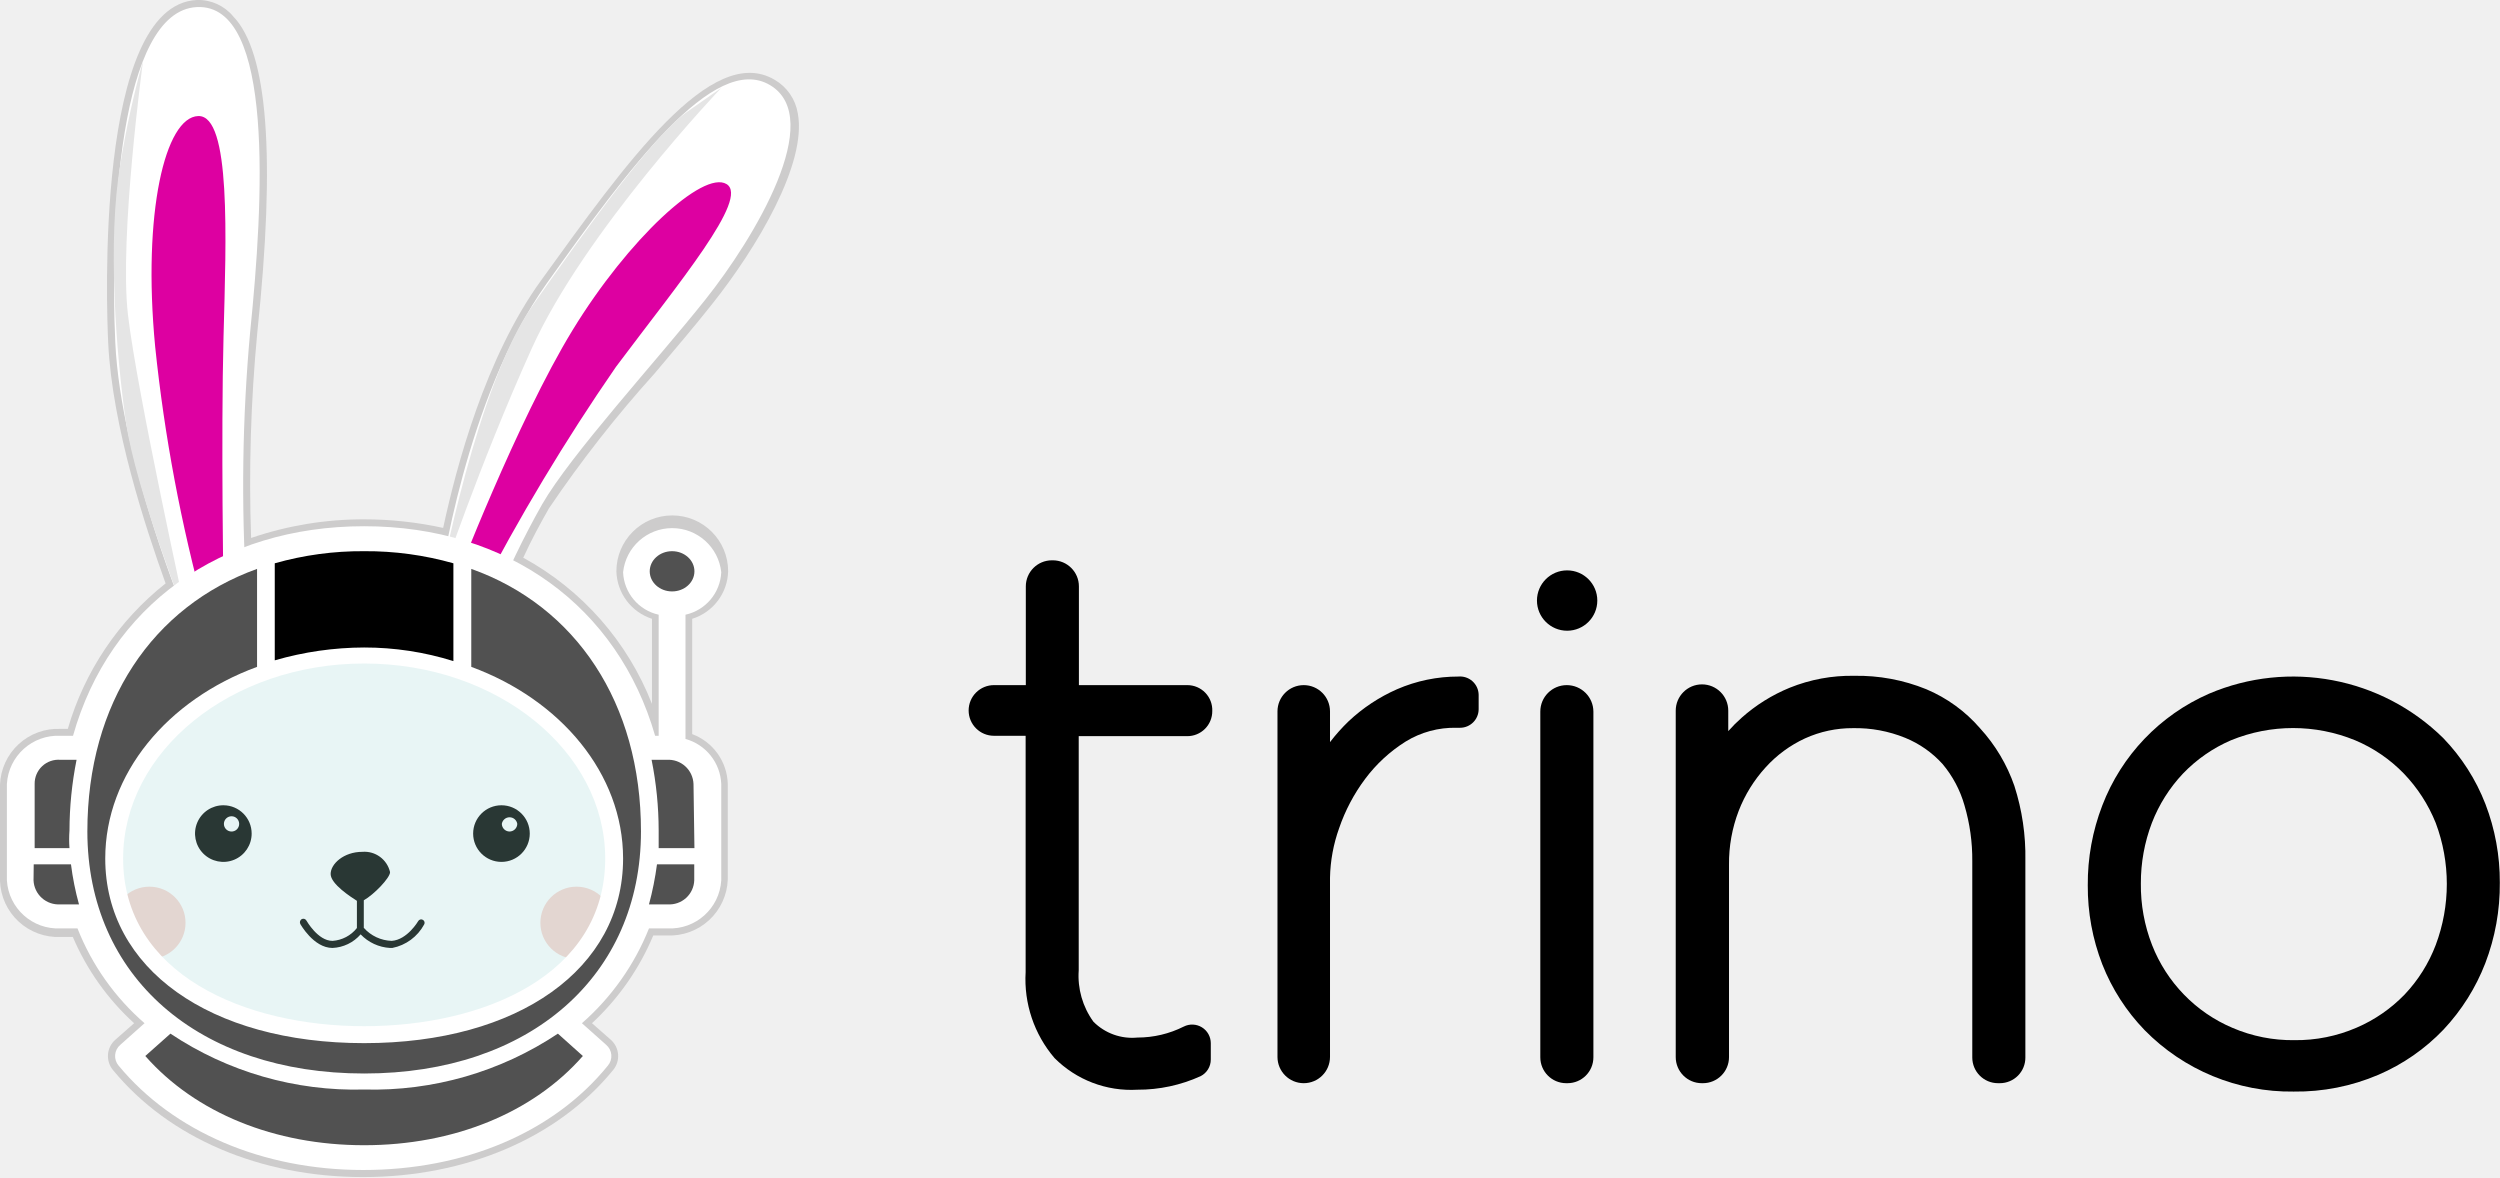
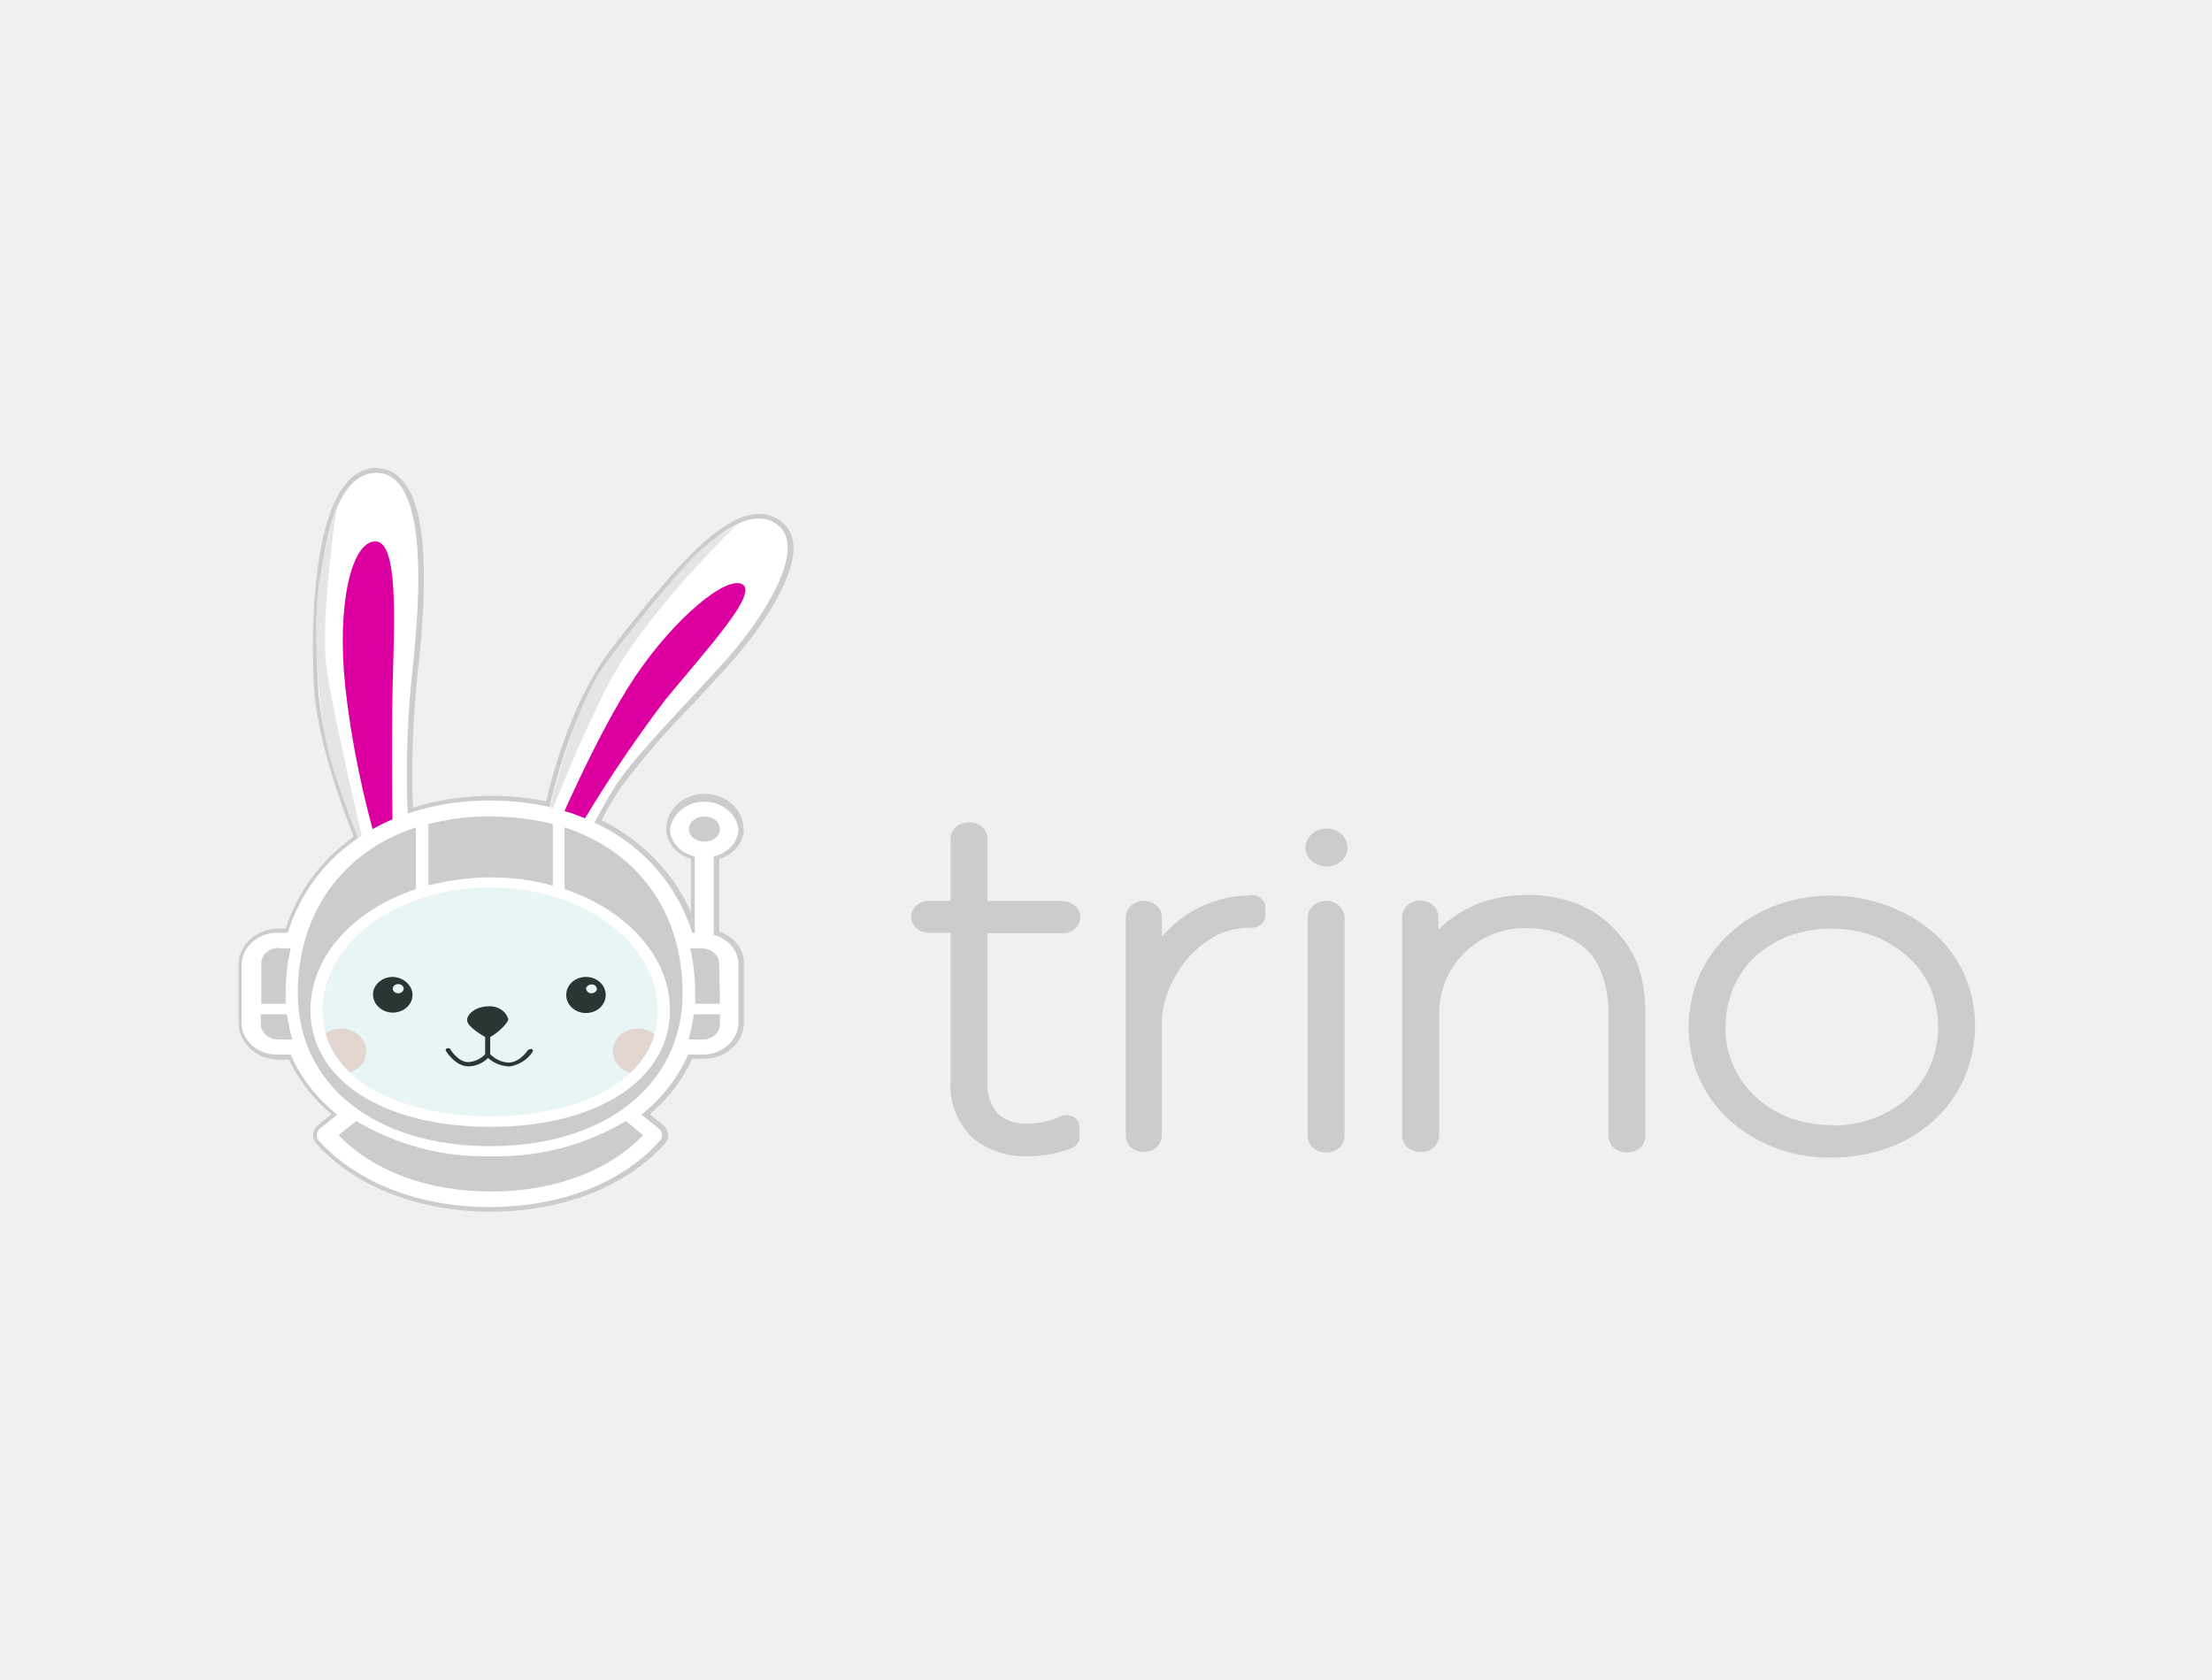
- <svg xmlns="http://www.w3.org/2000/svg" viewBox="0 0 134.21 63.19">
+ <svg xmlns="http://www.w3.org/2000/svg" id="Layer_1" viewBox="0 0 52.66 40">
  <defs>
-     <style>.cls-1{fill:#cdcccc;}.cls-2{fill:#fff;}.cls-3{fill:#dd00a1;}.cls-4{fill:#f9d8d2;}.cls-5{fill:#10110e;}.cls-6{fill:#e5e5e5;}.cls-7{fill:#8accce;opacity:0.2;}.cls-8{fill:#515151;}</style>
+     <style>.cls-1{clip-path:url(#clippath);}.cls-2{fill:none;}.cls-2,.cls-3,.cls-4,.cls-5,.cls-6,.cls-7,.cls-8,.cls-9,.cls-10{stroke-width:0px;}.cls-3{fill:#8accce;isolation:isolate;opacity:.2;}.cls-4{fill:#f9d8d2;}.cls-5{fill:#10110e;}.cls-6{fill:#ccc;}.cls-7{fill:#dd00a1;}.cls-8{fill:#cdcccc;}.cls-9{fill:#fff;}.cls-10{fill:#e5e5e5;}</style>
+     <clipPath id="clippath">
+       <rect class="cls-2" x="225.22" y="14.29" width="49.85" height="11.42" />
+     </clipPath>
  </defs>
-   <g id="Layer_2" data-name="Layer 2">
-     <g id="Layer_3" data-name="Layer 3">
-       <path class="cls-1" d="M39.09,30.67a3,3,0,0,0-6,0A2.76,2.76,0,0,0,35,33.22v4.57a15.27,15.27,0,0,0-6.91-7.85c.46-1,.93-1.86,1.38-2.65a65.83,65.83,0,0,1,5.67-7.24c1.13-1.34,2.2-2.6,3.07-3.7,2.44-3.06,5.12-7.58,4.62-10.26a2.56,2.56,0,0,0-1.25-1.81c-3.39-2-8,4.5-12.53,10.77-3,4.14-4.55,10-5.26,13.29a19.86,19.86,0,0,0-4.23-.46,18.63,18.63,0,0,0-6.08,1,85.14,85.14,0,0,1,.33-11c1-9.51.56-15.09-1.29-17A2.43,2.43,0,0,0,10.56,0C5.1.27,5.72,16.58,5.81,18.44c.22,4.46,2,9.88,3.08,12.88a15.44,15.44,0,0,0-5.25,7.81H3.25a3.11,3.11,0,0,0-3.25,3v5.17a3.12,3.12,0,0,0,3.25,3h.66A13.34,13.34,0,0,0,7.2,54.93l-1,.88a1.17,1.17,0,0,0-.13,1.64c3,3.65,7.91,5.74,13.42,5.74s10.44-2.09,13.42-5.74a1.17,1.17,0,0,0-.13-1.64l-1-.88a13.56,13.56,0,0,0,3.29-4.71h.75a3.12,3.12,0,0,0,3.25-3V42.09a2.94,2.94,0,0,0-1.91-2.68V33.22A2.75,2.75,0,0,0,39.09,30.67Z" />
-       <path class="cls-2" d="M14.62,55.74c.92-.61-1.5-.38-1.7-.79a16.49,16.49,0,0,1-2.86-.51c-1.7-.45-5.78-3.19-6.22-5.82S3.84,41,5.68,38a17.21,17.21,0,0,1,4.38-4.7s-3.57-8.49-3.87-14.9S6.39.58,10.57.38s3.57,10.48,2.86,17.43a90.59,90.59,0,0,0-.2,13.88,19.73,19.73,0,0,1,5.5-.92,21.12,21.12,0,0,1,4.9.46s1.33-9.84,5.71-16,9-12.45,12-10.66-.82,8.18-3.47,11.51-7.24,8.33-8.77,11a46.59,46.59,0,0,0-2.65,5.51,14.93,14.93,0,0,1,6.39,6.32C35,43.22,35.16,48.52,34,50.77a8.08,8.08,0,0,1-5.61,4c-1.33.06-6.92,1.45-6.92,1.45Z" />
-       <path class="cls-3" d="M24.41,31.32s3.34-8.71,6.33-13.6,7-8.59,8.26-7.84-2.57,5.32-5.93,9.81a113.44,113.44,0,0,0-7.43,12.38Z" />
-       <path class="cls-3" d="M11,32.81l1-.74s-.14-8.71,0-14,.41-11.9-1.36-11.84-3,5.17-2.31,12.38A87.47,87.47,0,0,0,11,32.81Z" />
-       <circle class="cls-4" cx="8.02" cy="49.54" r="1.94" />
-       <circle class="cls-4" cx="30.95" cy="49.54" r="1.94" />
-       <path class="cls-5" d="M22.7,49.38a.18.18,0,0,0-.25.07s-.58,1-1.42,1.06a2.09,2.09,0,0,1-1.5-.7V48.33c.54-.3,1.41-1.2,1.41-1.51a1.41,1.41,0,0,0-1.49-1.09c-1,0-1.7.65-1.7,1.19s1.1,1.24,1.41,1.44v1.46a1.82,1.82,0,0,1-1.31.69c-.79,0-1.39-1.08-1.4-1.09a.19.19,0,0,0-.25-.08.2.2,0,0,0-.08.26s.71,1.29,1.73,1.29a2.12,2.12,0,0,0,1.51-.73,2.37,2.37,0,0,0,1.58.73h.12a2.49,2.49,0,0,0,1.71-1.26A.18.18,0,0,0,22.7,49.38Z" />
-       <path class="cls-6" d="M10.06,33.32s-2.77-7-3.3-10.66-1-9.77-.3-13.84A50,50,0,0,1,7.68,3.26S6.39,12.75,6.87,16.9,10.06,33.32,10.06,33.32Z" />
-       <path class="cls-6" d="M23.63,31.23s2-10.59,4.91-14.75S35.06,7.27,36.89,6l1.83-1.28s-7.34,7.7-10.18,14S23.63,31.23,23.63,31.23Z" />
-       <path class="cls-5" d="M12,43.23a1.52,1.52,0,1,0,1.51,1.52A1.52,1.52,0,0,0,12,43.23Zm.43,1.41a.41.41,0,0,1-.41-.41.41.41,0,0,1,.82,0A.41.41,0,0,1,12.41,44.64Z" />
-       <path class="cls-5" d="M26.92,43.23a1.52,1.52,0,1,0,1.52,1.52A1.52,1.52,0,0,0,26.92,43.23Zm.43,1.41a.42.42,0,0,1-.41-.41.42.42,0,0,1,.83,0A.42.42,0,0,1,27.35,44.64Z" />
-       <ellipse class="cls-7" cx="19.73" cy="45.32" rx="14.1" ry="10.16" />
-       <path class="cls-2" d="M36.8,39.67V33a2.45,2.45,0,0,0,1.92-2.28,2.65,2.65,0,0,0-5.27,0A2.44,2.44,0,0,0,35.36,33V39.5h-.19c-2-6.94-7.91-11.25-15.62-11.25S5.89,32.52,3.92,39.5H3.25A2.75,2.75,0,0,0,.37,42.09v5.17a2.75,2.75,0,0,0,2.88,2.58h.91a13.11,13.11,0,0,0,3.6,5.09l-1.3,1.16a.79.79,0,0,0-.09,1.12c2.92,3.53,7.71,5.6,13.13,5.6s10.21-2,13.13-5.6a.79.79,0,0,0-.09-1.12l-1.3-1.16a13.34,13.34,0,0,0,3.6-5.09h1a2.75,2.75,0,0,0,2.88-2.58V42.09A2.62,2.62,0,0,0,36.8,39.67ZM19.55,35.62c7.14,0,12.94,4.7,12.94,10.47,0,6.25-6.52,9-12.94,9s-12.94-2.8-12.94-9C6.61,40.32,12.41,35.62,19.55,35.62Z" />
-       <path class="cls-8" d="M37.28,45.53H35.36c0-.3,0-.6,0-.94a19.35,19.35,0,0,0-.38-3.8h.81a1.35,1.35,0,0,1,1.44,1.3Z" />
-       <path class="cls-8" d="M35.84,48.55h-1a16.69,16.69,0,0,0,.43-2.15h2v.86A1.34,1.34,0,0,1,35.84,48.55Z" />
-       <path class="cls-8" d="M19.55,61.48c-4.8,0-9.06-1.73-11.75-4.79l1.35-1.2a17.86,17.86,0,0,0,10.4,3,17.89,17.89,0,0,0,10.4-3l1.34,1.2C28.61,59.75,24.34,61.48,19.55,61.48Z" />
-       <path class="cls-8" d="M3.25,40.79h.86a19.66,19.66,0,0,0-.38,3.8,6.18,6.18,0,0,0,0,.94H1.86V42.09A1.28,1.28,0,0,1,3.25,40.79Z" />
-       <path d="M19.55,34.76a17.4,17.4,0,0,0-4.8.69V30.24a17.14,17.14,0,0,1,4.8-.65,17.12,17.12,0,0,1,4.79.65v5.25A16,16,0,0,0,19.55,34.76Z" />
-       <path class="cls-8" d="M13.8,30.54V35.8C9,37.56,5.65,41.53,5.65,46.09,5.65,52,11.26,56,19.55,56s13.9-4,13.9-9.91c0-4.56-3.36-8.53-8.15-10.29V30.54c5.61,2,9.11,7.19,9.11,14.09,0,7.76-5.95,13-14.86,13s-14.86-5.21-14.86-13C4.69,37.73,8.19,32.56,13.8,30.54Z" />
-       <path class="cls-8" d="M1.81,46.4h2a15.15,15.15,0,0,0,.43,2.15h-1a1.35,1.35,0,0,1-1.44-1.29Z" />
-       <ellipse class="cls-8" cx="36.08" cy="30.67" rx="1.2" ry="1.08" />
-       <path d="M63.74,36.78H57.92v-5.3a1.4,1.4,0,0,0-1.4-1.4h-.05a1.4,1.4,0,0,0-1.4,1.4v5.3h-1.7A1.36,1.36,0,0,0,52,38.14v0a1.36,1.36,0,0,0,1.36,1.36h1.7V52.19a6.51,6.51,0,0,0,1.55,4.61,5.81,5.81,0,0,0,4.45,1.7,8.11,8.11,0,0,0,3.4-.73,1,1,0,0,0,.54-.89V56a1,1,0,0,0-1.45-.89,5.53,5.53,0,0,1-2.49.59,2.93,2.93,0,0,1-2.36-.85,4.19,4.19,0,0,1-.79-2.76V39.52h5.82a1.34,1.34,0,0,0,1.35-1.35v0A1.34,1.34,0,0,0,63.74,36.78Z" />
-       <path d="M78.29,36.32A8.23,8.23,0,0,0,75,37a9.19,9.19,0,0,0-2.6,1.72,9.91,9.91,0,0,0-1,1.12V38.19a1.41,1.41,0,0,0-1.41-1.41h0a1.41,1.41,0,0,0-1.41,1.41V56.74a1.41,1.41,0,0,0,1.41,1.41h0a1.41,1.41,0,0,0,1.41-1.41V47.12a8.36,8.36,0,0,1,.49-2.66,9.61,9.61,0,0,1,1.4-2.65,8.06,8.06,0,0,1,2.17-2,5,5,0,0,1,2.73-.74h.19a1,1,0,0,0,1-1v-.77A1,1,0,0,0,78.29,36.32Z" />
-       <path d="M84.11,36.78h0a1.42,1.42,0,0,0-1.42,1.42V56.76a1.39,1.39,0,0,0,1.38,1.39h.08a1.39,1.39,0,0,0,1.39-1.39V38.2A1.43,1.43,0,0,0,84.11,36.78Z" />
-       <path d="M106.3,39.1A7.84,7.84,0,0,0,103.41,37a9.82,9.82,0,0,0-3.87-.72,8.82,8.82,0,0,0-3.46.64,9,9,0,0,0-2.58,1.61,8.15,8.15,0,0,0-.72.72v-1.1a1.41,1.41,0,0,0-1.41-1.41h0a1.41,1.41,0,0,0-1.41,1.41V56.75a1.4,1.4,0,0,0,1.4,1.4h.06a1.4,1.4,0,0,0,1.4-1.4V46.42a7.85,7.85,0,0,1,.52-2.89,7.44,7.44,0,0,1,1.45-2.34,6.55,6.55,0,0,1,2.11-1.55,6.15,6.15,0,0,1,2.58-.55,7.07,7.07,0,0,1,2.8.52,5.52,5.52,0,0,1,2,1.4,6,6,0,0,1,1.18,2.22,10.27,10.27,0,0,1,.42,3V56.77a1.38,1.38,0,0,0,1.38,1.38h.1a1.37,1.37,0,0,0,1.37-1.38V46.19a12.33,12.33,0,0,0-.59-4A8.87,8.87,0,0,0,106.3,39.1Z" />
-       <path d="M133.43,43.17a10.63,10.63,0,0,0-2.27-3.55,11.5,11.5,0,0,0-12.57-2.38,10.74,10.74,0,0,0-5.73,6,11.68,11.68,0,0,0-.78,4.29,11.53,11.53,0,0,0,.78,4.24,10.75,10.75,0,0,0,2.27,3.53,11,11,0,0,0,8,3.3,11.2,11.2,0,0,0,4.55-.9,10.62,10.62,0,0,0,3.5-2.43,11,11,0,0,0,2.24-3.56,11.81,11.81,0,0,0,.78-4.33A11.61,11.61,0,0,0,133.43,43.17ZM123.18,55.84a8.15,8.15,0,0,1-3.33-.66,7.94,7.94,0,0,1-2.61-1.79,8,8,0,0,1-1.71-2.66,8.81,8.81,0,0,1-.6-3.3,9.05,9.05,0,0,1,.59-3.25,8.11,8.11,0,0,1,1.67-2.65,7.9,7.9,0,0,1,2.58-1.79,8.79,8.79,0,0,1,6.66,0,7.88,7.88,0,0,1,2.62,1.79,8.27,8.27,0,0,1,1.71,2.65,9.31,9.31,0,0,1,0,6.55,8,8,0,0,1-1.67,2.66,7.94,7.94,0,0,1-2.58,1.78A8.16,8.16,0,0,1,123.18,55.84Z" />
-       <circle cx="84.13" cy="32.24" r="1.62" />
-     </g>
+   <path class="cls-8" d="m17.7,19.74c0-.46-.41-.84-.92-.84s-.92.38-.92.84c0,.33.25.61.59.71v1.28c-.4-.94-1.16-1.72-2.13-2.2.14-.28.29-.52.43-.74.53-.71,1.11-1.39,1.75-2.03.35-.38.68-.73.95-1.04.75-.86,1.58-2.12,1.42-2.87-.04-.21-.18-.4-.39-.51-1.04-.56-2.47,1.26-3.86,3.02-.92,1.16-1.4,2.8-1.62,3.72-.43-.09-.87-.13-1.3-.13-.64,0-1.27.09-1.87.28-.04-1.03,0-2.06.1-3.08.31-2.66.17-4.23-.4-4.76-.15-.16-.37-.25-.6-.25-1.68.08-1.49,4.64-1.46,5.17.07,1.25.62,2.77.95,3.61-.78.56-1.34,1.32-1.62,2.19h-.12c-.53-.02-.98.35-1,.83,0,0,0,0,0,0v1.45c.02.48.47.86,1,.84,0,0,0,0,0,0h.2c.23.49.58.94,1.01,1.3l-.31.25c-.15.12-.17.32-.04.46.92,1.02,2.44,1.61,4.14,1.61s3.22-.59,4.14-1.61c.13-.14.11-.34-.04-.46l-.31-.25c.44-.37.78-.82,1.01-1.32h.23c.53.02.98-.35,1-.84,0,0,0,0,0,0v-1.44c0-.34-.24-.63-.59-.75v-1.73c.35-.1.58-.39.59-.71Z" />
+   <path class="cls-9" d="m10.16,26.76c.28-.17-.46-.11-.52-.22-.3-.02-.59-.07-.88-.14-.52-.13-1.78-.89-1.92-1.63s0-2.13.57-2.97c.36-.51.81-.96,1.35-1.32,0,0-1.1-2.38-1.19-4.17s.06-4.99,1.35-5.05c1.29-.06,1.1,2.94.88,4.88-.13,1.29-.15,2.59-.06,3.89.55-.16,1.12-.25,1.7-.26.51-.01,1.01.03,1.51.13,0,0,.41-2.76,1.76-4.48s2.77-3.49,3.7-2.99-.25,2.29-1.07,3.22-2.23,2.33-2.7,3.08c-.31.5-.58,1.01-.82,1.54.84.39,1.53,1.01,1.97,1.77.67,1.21.72,2.69.36,3.32-.36.59-1,1-1.73,1.12-.41.02-2.13.41-2.13.41l-2.11-.13Z" />
+   <path class="cls-7" d="m13.17,19.92s1.03-2.44,1.95-3.81,2.16-2.41,2.55-2.2-.79,1.49-1.83,2.75c-.84,1.11-1.61,2.27-2.29,3.47l-.38-.21Z" />
+   <path class="cls-7" d="m9.04,20.34l.31-.21s-.04-2.44,0-3.92.13-3.33-.42-3.32-.92,1.45-.71,3.47c.15,1.34.43,2.67.82,3.98Z" />
+   <ellipse class="cls-4" cx="8.12" cy="25.03" rx=".6" ry=".54" />
+   <ellipse class="cls-4" cx="15.19" cy="25.03" rx=".6" ry=".54" />
+   <path class="cls-5" d="m12.65,24.98s-.06,0-.08.02c0,0,0,0,0,0,0,0-.18.28-.44.3-.18,0-.34-.08-.46-.2v-.41c.17-.08.43-.34.43-.42-.05-.19-.24-.32-.46-.31-.31,0-.52.18-.52.33s.34.35.43.4v.41c-.1.11-.25.18-.4.19-.24,0-.43-.3-.43-.31-.01-.02-.05-.03-.08-.02-.03.01-.04.05-.02.07,0,0,.22.36.53.36.18,0,.35-.08.47-.2.13.12.3.19.49.2h.04c.22-.04.42-.17.53-.35.02-.02,0-.05-.02-.07,0,0,0,0,0,0Z" />
+   <path class="cls-10" d="m8.75,20.48s-.85-1.96-1.02-2.99-.31-2.74-.09-3.88c.09-.53.22-1.05.38-1.56,0,0-.4,2.66-.25,3.82s.98,4.6.98,4.6Z" />
+   <path class="cls-10" d="m12.93,19.9s.62-2.97,1.51-4.13,2.01-2.58,2.57-2.94l.56-.36s-2.26,2.16-3.14,3.92-1.51,3.5-1.51,3.5Z" />
+   <path class="cls-5" d="m9.35,23.26c-.26,0-.47.19-.47.42s.21.43.47.43c.26,0,.47-.19.47-.42,0,0,0,0,0,0,0-.23-.21-.42-.47-.43Zm.13.39c-.07,0-.13-.05-.13-.11,0-.06.06-.11.13-.11.07,0,.13.05.13.11,0,.06-.06.11-.13.11,0,0,0,0,0,0h0Z" />
+   <path class="cls-5" d="m13.95,23.26c-.26,0-.47.19-.47.43,0,.24.21.43.47.43s.47-.19.47-.43-.21-.43-.47-.43h0Zm.13.39c-.07,0-.12-.05-.13-.11.01-.06.08-.11.15-.1.06,0,.1.05.11.1,0,.06-.06.11-.13.11Z" />
+   <ellipse class="cls-3" cx="11.73" cy="23.84" rx="4.35" ry="2.85" />
+   <path class="cls-9" d="m16.99,22.26v-1.87c.33-.07.58-.33.59-.64-.05-.41-.45-.7-.9-.66-.38.04-.68.31-.73.66.01.31.26.57.59.64v1.82h-.06c-.62-1.94-2.44-3.15-4.81-3.15s-4.21,1.2-4.82,3.15h-.21c-.46-.02-.86.3-.89.73v1.45c.03.42.42.74.89.72h.28c.24.55.62,1.04,1.11,1.43l-.4.32c-.1.08-.12.22-.03.31,0,0,0,0,0,0,.9.99,2.38,1.57,4.05,1.57s3.15-.56,4.05-1.57c.09-.09.08-.23-.03-.31,0,0,0,0,0,0l-.4-.32c.49-.39.87-.88,1.11-1.43h.31c.46.02.86-.3.89-.72v-1.45c-.01-.32-.25-.59-.59-.68Zm-5.32-1.13c2.2,0,3.99,1.32,3.99,2.93,0,1.75-2.01,2.52-3.99,2.52s-3.99-.78-3.99-2.52c0-1.62,1.79-2.93,3.99-2.93Z" />
+   <path class="cls-6" d="m17.14,23.9h-.59v-.26c0-.36-.04-.71-.12-1.06h.25c.23-.01.43.14.44.35,0,0,0,0,0,.01l.02.96Z" />
+   <path class="cls-6" d="m16.7,24.75h-.31c.06-.2.1-.4.13-.6h.62v.24c0,.21-.2.37-.43.36,0,0,0,0-.01,0Z" />
+   <path class="cls-6" d="m11.68,28.37c-1.48,0-2.79-.48-3.62-1.34l.42-.34c.95.57,2.07.87,3.21.84,1.14.03,2.26-.27,3.21-.84l.41.34c-.83.86-2.14,1.34-3.62,1.34Z" />
+   <path class="cls-6" d="m6.65,22.58h.27c-.08.35-.12.71-.12,1.06,0,.09,0,.18,0,.26h-.58v-.96c0-.2.17-.36.39-.37.01,0,.03,0,.04,0Z" />
+   <path class="cls-6" d="m11.68,20.89c-.5,0-1,.07-1.48.19v-1.46c.48-.12.98-.19,1.48-.18.5,0,1,.06,1.48.18v1.47c-.48-.14-.98-.2-1.48-.2Z" />
+   <path class="cls-6" d="m9.9,19.7v1.47c-1.48.49-2.51,1.6-2.51,2.88,0,1.66,1.73,2.78,4.28,2.78s4.28-1.12,4.28-2.78c0-1.28-1.04-2.39-2.51-2.88v-1.47c1.73.56,2.81,2.01,2.81,3.95,0,2.17-1.83,3.64-4.58,3.64s-4.58-1.46-4.58-3.64c0-1.93,1.08-3.38,2.81-3.95Z" />
+   <path class="cls-6" d="m6.21,24.15h.62c.03.2.07.4.13.6h-.31c-.23.01-.43-.14-.44-.35,0,0,0,0,0,0v-.24Z" />
+   <ellipse class="cls-6" cx="16.77" cy="19.74" rx=".37" ry=".3" />
+   <path class="cls-6" d="m25.3,21.45h-1.79v-1.48c0-.22-.19-.39-.43-.39h-.02c-.24,0-.43.18-.43.39h0v1.48h-.52c-.23,0-.42.17-.42.38,0,0,0,0,0,0h0c0,.21.19.38.42.38h.52v3.55c-.03.47.14.93.48,1.29.36.33.86.5,1.37.48.36,0,.72-.07,1.05-.2.1-.05.17-.14.17-.25v-.25c0-.15-.14-.28-.31-.28-.05,0-.1.01-.14.03-.24.11-.5.17-.77.17-.27.02-.54-.06-.73-.24-.18-.22-.27-.5-.24-.77v-3.52h1.79c.23,0,.41-.17.42-.37,0,0,0,0,0,0h0c0-.21-.17-.38-.4-.39,0,0-.01,0-.02,0Z" />
+   <path class="cls-6" d="m29.78,21.32c-.35,0-.69.06-1.01.19-.3.12-.57.28-.8.48-.11.1-.21.2-.31.31v-.46c0-.22-.19-.39-.43-.39h0c-.24,0-.43.18-.43.39h0v5.2c0,.22.19.39.43.39h0c.24,0,.43-.18.43-.39h0v-2.69c0-.25.06-.51.15-.75.1-.27.25-.52.43-.74.18-.22.41-.41.67-.56.25-.14.54-.21.84-.21h.06c.17,0,.31-.13.31-.28v-.22c0-.15-.14-.28-.31-.28,0,0-.02,0-.02,0Z" />
+   <path class="cls-6" d="m31.57,21.45h0c-.24,0-.44.18-.44.4v5.2c0,.21.19.39.43.39h.02c.24,0,.43-.17.43-.39v-5.2c0-.22-.2-.4-.44-.4Z" />
+   <path class="cls-6" d="m38.41,22.1c-.24-.26-.55-.46-.89-.59-.38-.14-.78-.21-1.19-.2-.37,0-.73.06-1.07.18-.29.11-.56.26-.8.45-.08.06-.15.13-.22.2v-.31c0-.22-.19-.39-.43-.39h0c-.24,0-.43.18-.43.39h0v5.21c0,.22.19.39.43.39h.02c.24,0,.43-.18.43-.39h0v-2.89c0-.28.05-.55.16-.81.1-.24.25-.46.45-.66.18-.18.4-.33.65-.43.25-.1.52-.16.8-.15.3,0,.59.04.86.15.24.09.45.22.62.39.17.18.29.39.36.62.09.27.13.56.13.84v2.95c0,.21.19.39.43.39h.03c.23,0,.42-.17.42-.38,0,0,0,0,0,0v-2.96c0-.38-.05-.76-.18-1.12-.12-.32-.32-.62-.57-.87Z" />
+   <path class="cls-6" d="m46.78,23.24c-.16-.37-.4-.71-.7-.99-1.02-.91-2.55-1.18-3.87-.67-.81.32-1.45.93-1.77,1.68-.16.38-.24.79-.24,1.2,0,.41.08.81.24,1.19.16.37.4.7.7.99.65.6,1.54.94,2.47.92.48,0,.96-.08,1.4-.25.41-.16.77-.39,1.08-.68.3-.29.53-.63.69-1,.16-.39.24-.8.24-1.21,0-.4-.08-.8-.24-1.18Zm-3.16,3.55c-.35,0-.7-.06-1.03-.18-.3-.12-.58-.29-.8-.5-.23-.21-.41-.47-.53-.75-.13-.29-.19-.61-.18-.92,0-.31.06-.62.18-.91.12-.28.29-.53.51-.74.23-.21.5-.38.8-.5.66-.24,1.39-.24,2.05,0,.3.12.58.29.81.5.23.21.41.47.53.74.24.59.24,1.24,0,1.83-.12.28-.29.53-.51.75-.23.21-.5.38-.8.5-.32.13-.67.19-1.03.19Z" />
+   <ellipse class="cls-6" cx="31.58" cy="20.18" rx=".5" ry=".45" />
+   <g class="cls-1">
+     <rect class="cls-2" x="-587.43" y="-463.02" width="1512.71" height="786.61" />
  </g>
</svg>
